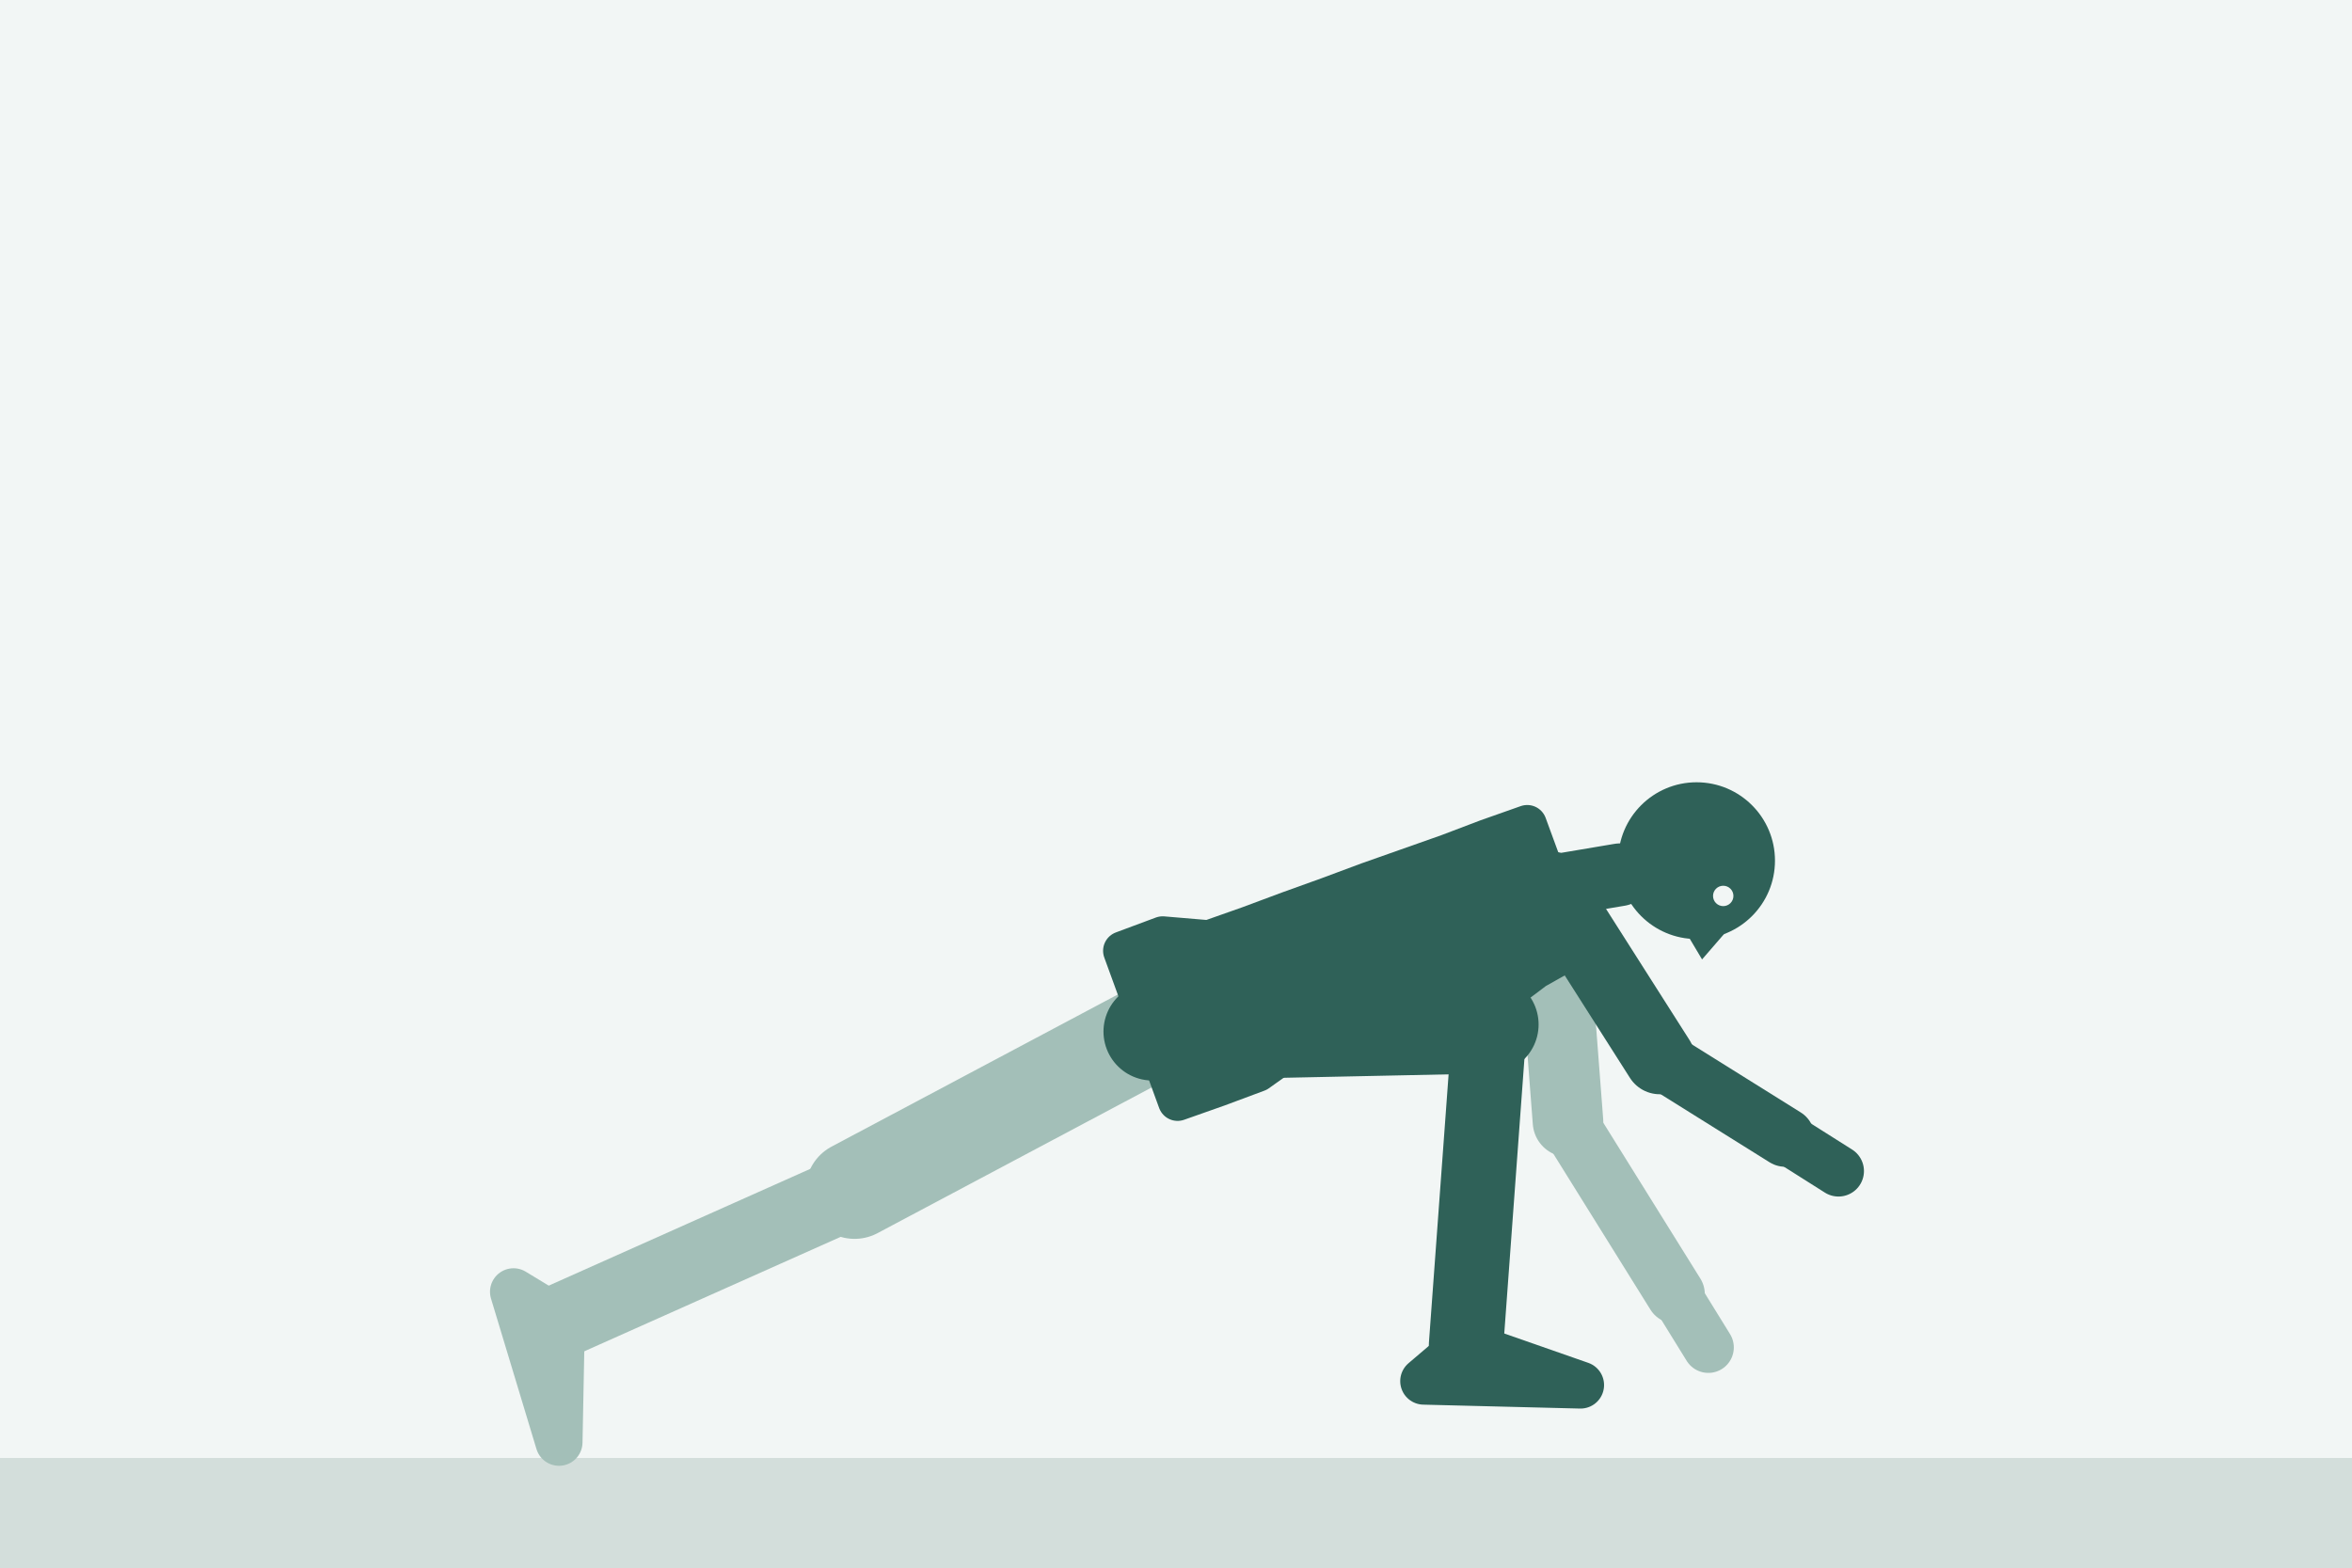
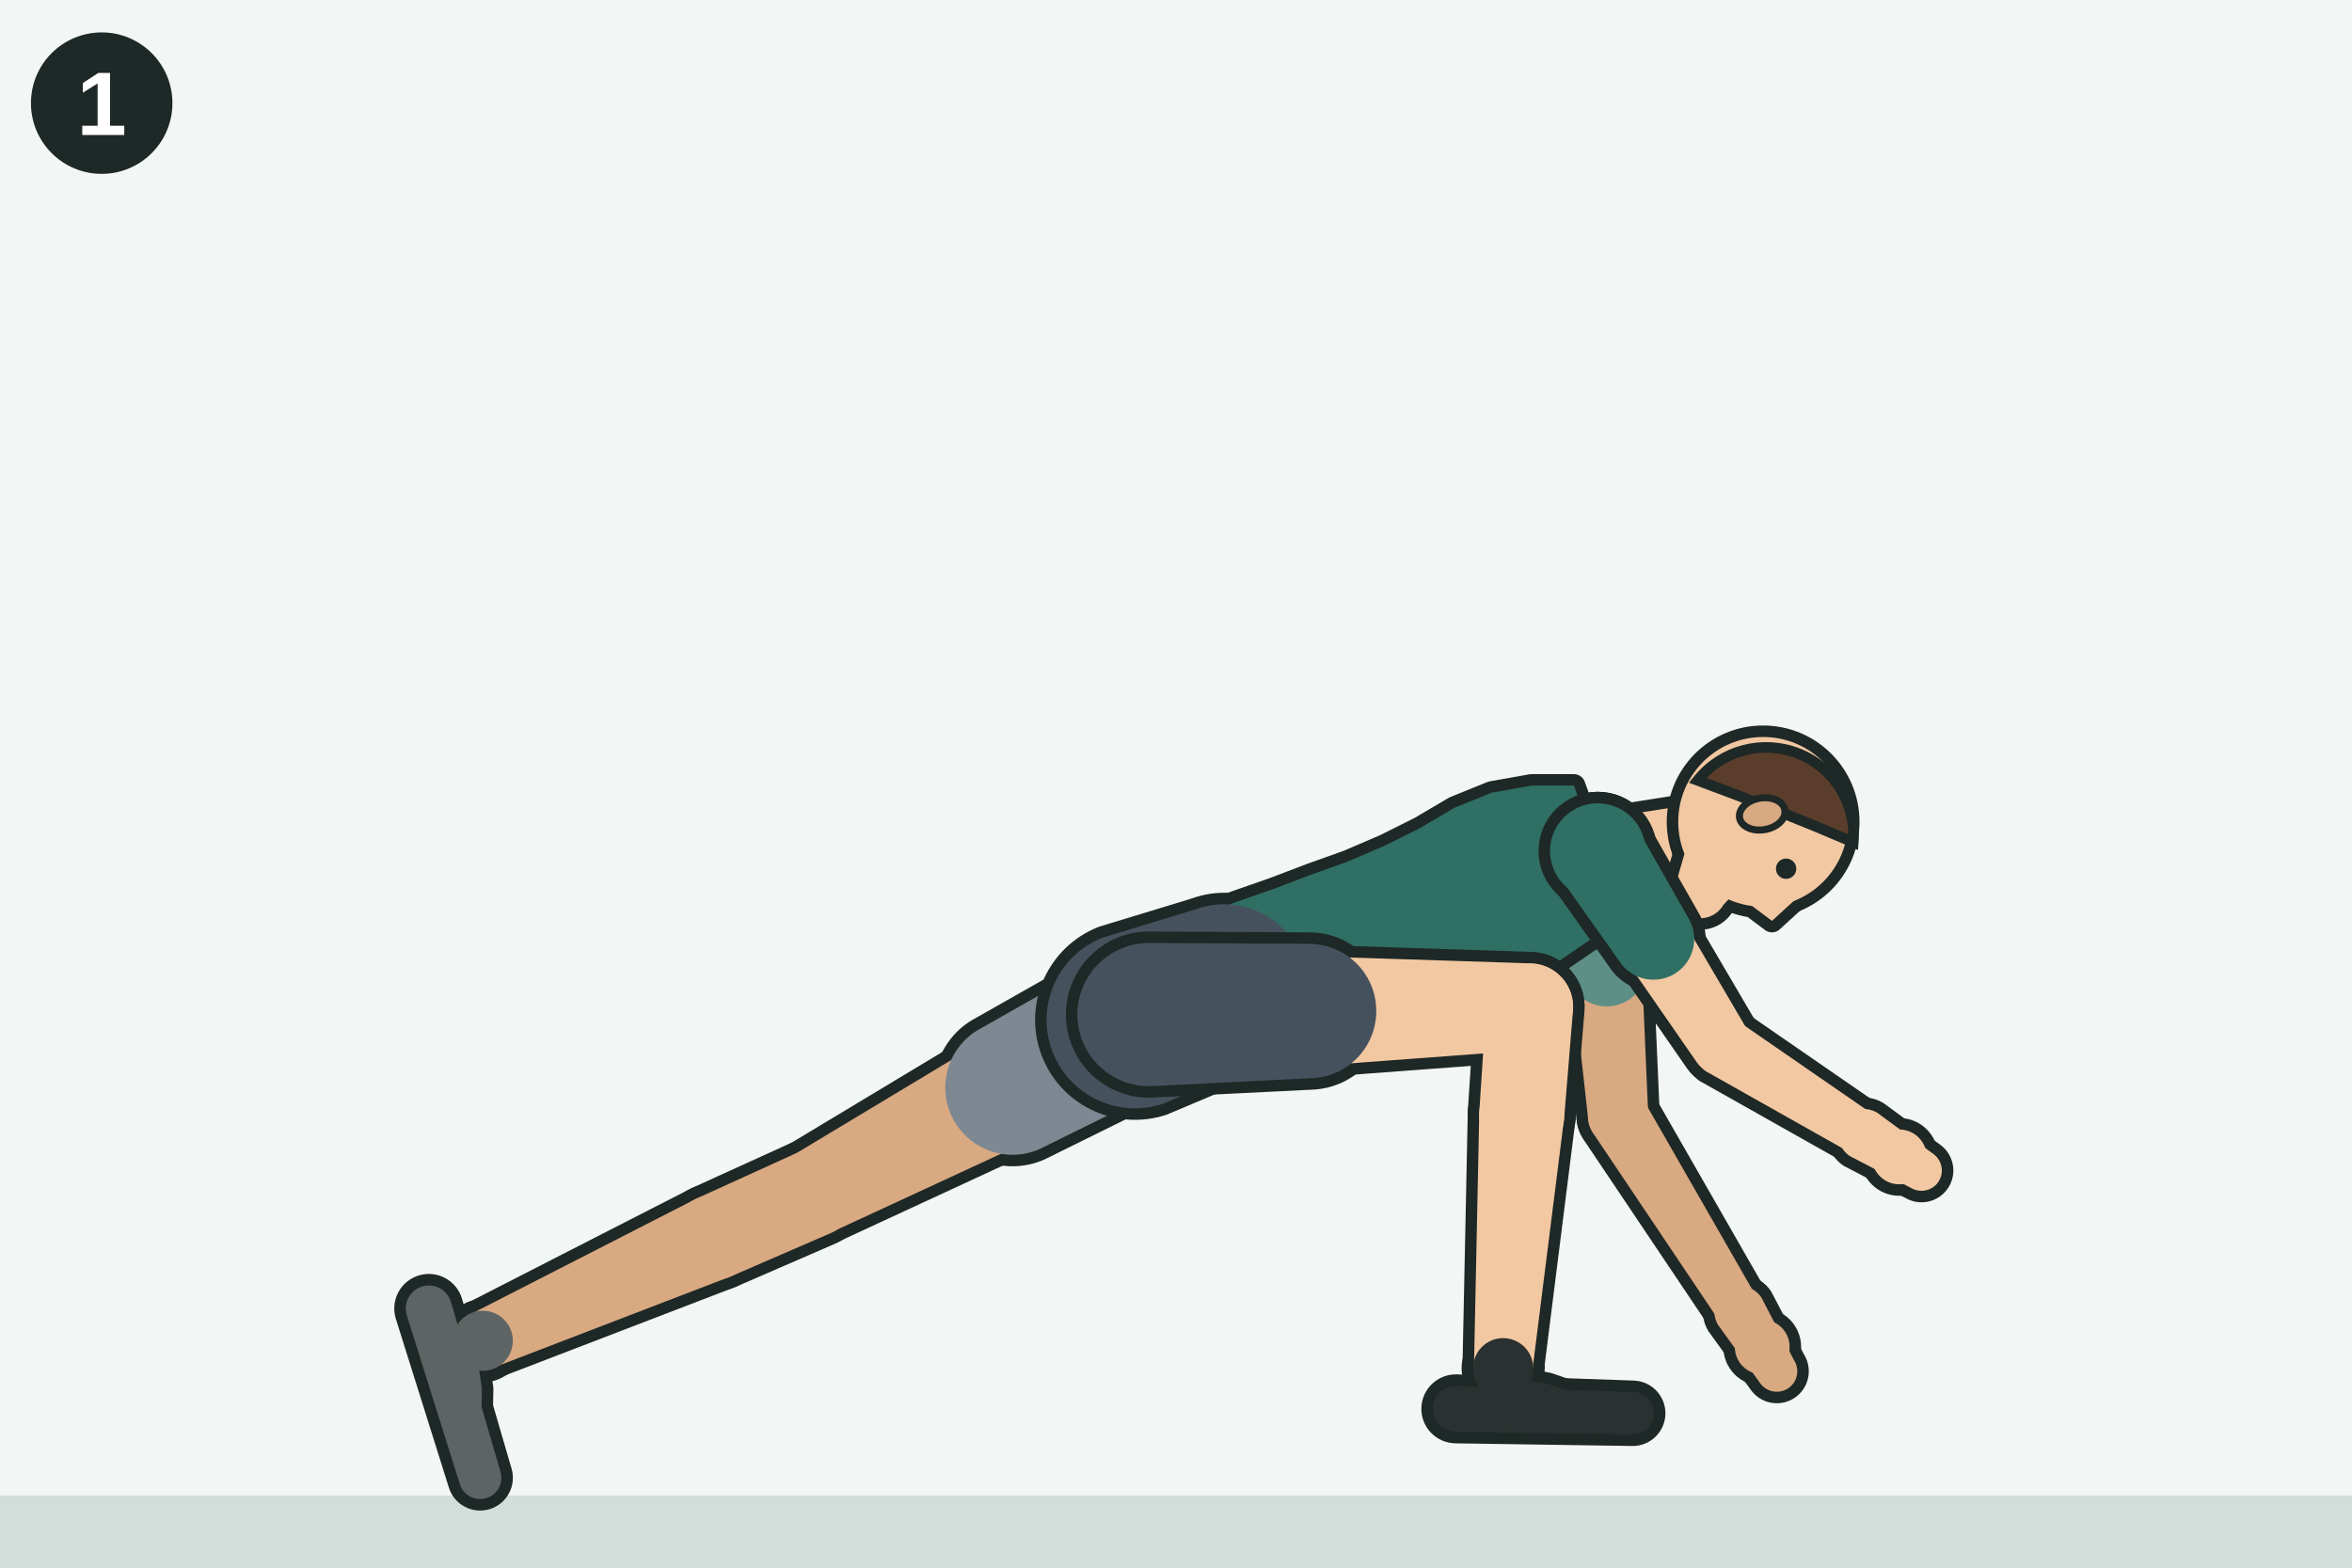
- <svg xmlns="http://www.w3.org/2000/svg" viewBox="0 0 300 200" width="300" height="200" role="img" aria-label="Affondo con rotazione toracica – posizione iniziale">
+ <svg xmlns="http://www.w3.org/2000/svg" viewBox="17 17 266 177" width="300" height="200" role="img" aria-label="Affondo con rotazione toracica – posizione iniziale">
  <rect x="-200" y="-200" width="700" height="600" fill="#F2F6F5" />
  <rect x="-200" y="186" width="700" height="200" fill="#B9CBC6" opacity="0.55" />
-   <line x1="197.7" y1="113.1" x2="200" y2="143.1" stroke="#A3BFB8" stroke-width="9" stroke-linecap="round" />
-   <line x1="200" y1="143.1" x2="213.7" y2="165.1" stroke="#A3BFB8" stroke-width="7.5" stroke-linecap="round" />
-   <line x1="213.7" y1="165.1" x2="217.9" y2="171.9" stroke="#A3BFB8" stroke-width="6.5" stroke-linecap="round" />
-   <line x1="147" y1="131.6" x2="109" y2="151.8" stroke="#A3BFB8" stroke-width="12.5" stroke-linecap="round" />
-   <line x1="109" y1="151.8" x2="71.6" y2="168.5" stroke="#A3BFB8" stroke-width="9.5" stroke-linecap="round" />
-   <path d="M71.6,168.5 L65.5,164.8 L71.3,184 Z" fill="#A3BFB8" stroke="#A3BFB8" stroke-width="6" stroke-linejoin="round" />
-   <path d="M150.2,140.5 L155.3,138.7 L160.4,136.8 L164.9,133.6 L170.1,131.9 L175.4,130.6 L180.9,130.2 L186.4,129.5 L191.3,127.1 L195.8,123.7 L200.6,121 L194.8,105.2 L189.7,107 L184.7,108.9 L179.6,110.7 L174.5,112.5 L169.4,114.4 L164.4,116.2 L159.3,118.1 L154.2,119.9 L148.3,119.4 L143.2,121.3 Z" fill="#2F6158" stroke="#2F6158" stroke-width="5" stroke-linejoin="round" />
-   <line x1="197.7" y1="113.1" x2="206.6" y2="111.6" stroke="#2F6158" stroke-width="8" stroke-linecap="round" />
-   <circle cx="216.4" cy="109.8" r="10" fill="#2F6158" />
-   <path d="M221.6,117.2 L217.1,122.4 L214.9,118.7 Z" fill="#2F6158" />
-   <circle cx="219.8" cy="114.3" r="1.3" fill="#F2F6F5" />
-   <line x1="147" y1="131.6" x2="190" y2="130.7" stroke="#2F6158" stroke-width="12.5" stroke-linecap="round" />
-   <line x1="190" y1="130.7" x2="187" y2="171.6" stroke="#2F6158" stroke-width="9.5" stroke-linecap="round" />
-   <path d="M187,171.6 L181.6,176.2 L201.6,176.7 Z" fill="#2F6158" stroke="#2F6158" stroke-width="6" stroke-linejoin="round" />
-   <line x1="197.7" y1="113.1" x2="211.7" y2="135.1" stroke="#2F6158" stroke-width="9" stroke-linecap="round" />
-   <line x1="211.7" y1="135.1" x2="227.7" y2="145.1" stroke="#2F6158" stroke-width="7.5" stroke-linecap="round" />
-   <line x1="227.7" y1="145.1" x2="234.5" y2="149.4" stroke="#2F6158" stroke-width="6.5" stroke-linecap="round" />
+   <path d="M193.3,113.5 L196.6,143.3 A3.4 3.4 0 0 0 203.4,142.8 L202.1,112.8 A4.4 4.4 0 0 0 193.3,113.5 Z" fill="#D9A982" stroke="#1E2826" stroke-width="2.6" stroke-linejoin="round" />
+   <path d="M197.1,144.9 L211.6,166.5 A2.5 2.5 0 0 0 215.8,163.8 L202.9,141.3 A3.4 3.4 0 0 0 197.1,144.9 Z" fill="#D9A982" stroke="#1E2826" stroke-width="2.6" stroke-linejoin="round" />
+   <path d="M211.3,166.7 L216,173.2 A2.3 2.3 0 0 0 219.9,170.7 L216.2,163.6 A2.9 2.9 0 0 0 211.3,166.7 Z" fill="#D9A982" stroke="#1E2826" stroke-width="2.6" stroke-linejoin="round" />
+   <circle cx="216.3" cy="169.2" r="3.1" fill="#D9A982" stroke="#1E2826" stroke-width="2.6" stroke-linejoin="round" />
+   <circle cx="197.7" cy="113.1" r="5.4" fill="#5E8F86" stroke="#1E2826" stroke-width="2.6" stroke-linejoin="round" />
+   <path d="M192.5,113.5 L194.2,127 A4.6 4.6 0 0 0 203.3,126.3 L202.9,112.7 A5.2 5.2 0 0 0 192.5,113.5 Z" fill="#5E8F86" stroke="#1E2826" stroke-width="2.6" stroke-linejoin="round" />
+   <path d="M193.3,113.5 L196.6,143.3 A3.4 3.4 0 0 0 203.4,142.8 L202.1,112.8 A4.4 4.4 0 0 0 193.3,113.5 Z" fill="#D9A982" />
+   <path d="M197.1,144.9 L211.6,166.5 A2.5 2.5 0 0 0 215.8,163.8 L202.9,141.3 A3.4 3.4 0 0 0 197.1,144.9 Z" fill="#D9A982" />
+   <path d="M211.3,166.7 L216,173.2 A2.3 2.3 0 0 0 219.9,170.7 L216.2,163.6 A2.9 2.9 0 0 0 211.3,166.7 Z" fill="#D9A982" />
+   <circle cx="216.3" cy="169.2" r="3.1" fill="#D9A982" />
+   <circle cx="197.7" cy="113.1" r="5.4" fill="#5E8F86" />
+   <path d="M192.5,113.5 L194.2,127 A4.6 4.6 0 0 0 203.3,126.3 L202.9,112.7 A5.2 5.2 0 0 0 192.5,113.5 Z" fill="#5E8F86" />
+   <path d="M143.6,125.3 L106.7,147.5 A4.9 4.9 0 0 0 111.3,156.1 L150.4,138 A7.2 7.2 0 0 0 143.6,125.3 Z" fill="#D9A982" stroke="#1E2826" stroke-width="2.6" stroke-linejoin="round" />
+   <path d="M107,147.3 L95.8,152.4 A4.8 4.8 0 0 0 99.7,161.2 L111,156.3 A4.9 4.9 0 0 0 107,147.3 Z" fill="#D9A982" stroke="#1E2826" stroke-width="2.6" stroke-linejoin="round" />
+   <path d="M95.8,152.4 L70.2,165.5 A3.3 3.3 0 0 0 72.9,171.5 L99.7,161.2 A4.8 4.8 0 0 0 95.8,152.4 Z" fill="#D9A982" stroke="#1E2826" stroke-width="2.6" stroke-linejoin="round" />
+   <path d="M70.6,167.9 L65.5,164.8 L71.3,184 L71.5,173.9 Z" fill="#5D6463" stroke="#1E2826" stroke-width="2.6" stroke-linejoin="round" />
+   <path d="M63,165.6 L69,184.7 A2.4 2.4 0 0 0 73.6,183.3 L68,164.1 A2.6 2.6 0 0 0 63,165.6 Z" fill="#5D6463" stroke="#1E2826" stroke-width="2.6" stroke-linejoin="round" />
+   <circle cx="71.6" cy="168.5" r="3.4" fill="#5D6463" stroke="#1E2826" stroke-width="2.6" stroke-linejoin="round" />
+   <circle cx="147" cy="131.6" r="7.8" fill="#7D8892" stroke="#1E2826" stroke-width="2.6" stroke-linejoin="round" />
+   <path d="M143.2,124.5 L127.5,133.4 A7.6 7.6 0 0 0 134.6,146.8 L150.8,138.8 A8.1 8.1 0 0 0 143.2,124.5 Z" fill="#7D8892" stroke="#1E2826" stroke-width="2.6" stroke-linejoin="round" />
+   <path d="M143.6,125.3 L106.7,147.5 A4.9 4.9 0 0 0 111.3,156.1 L150.4,138 A7.2 7.2 0 0 0 143.6,125.3 Z" fill="#D9A982" />
+   <path d="M107,147.3 L95.8,152.4 A4.8 4.8 0 0 0 99.7,161.2 L111,156.3 A4.9 4.9 0 0 0 107,147.3 Z" fill="#D9A982" />
+   <path d="M95.8,152.4 L70.2,165.5 A3.3 3.3 0 0 0 72.9,171.5 L99.7,161.2 A4.8 4.8 0 0 0 95.8,152.4 Z" fill="#D9A982" />
+   <path d="M70.6,167.9 L65.5,164.8 L71.3,184 L71.5,173.9 Z" fill="#5D6463" />
+   <path d="M63,165.6 L69,184.7 A2.4 2.4 0 0 0 73.6,183.3 L68,164.1 A2.6 2.6 0 0 0 63,165.6 Z" fill="#5D6463" />
+   <circle cx="71.6" cy="168.5" r="3.4" fill="#5D6463" />
+   <circle cx="147" cy="131.6" r="7.8" fill="#7D8892" />
+   <path d="M143.2,124.5 L127.5,133.4 A7.6 7.6 0 0 0 134.6,146.8 L150.8,138.8 A8.1 8.1 0 0 0 143.2,124.5 Z" fill="#7D8892" />
+   <path d="M198.3,116.7 L207.2,114.9 A3.4 3.4 0 0 0 206,108.2 L197.1,109.6 A3.6 3.6 0 0 0 198.3,116.7 Z" fill="#F2C8A2" stroke="#1E2826" stroke-width="2.6" stroke-linejoin="round" />
+   <path d="M198.3,116.7 L207.2,114.9 A3.4 3.4 0 0 0 206,108.2 L197.1,109.6 A3.6 3.6 0 0 0 198.3,116.7 Z" fill="#F2C8A2" />
+   <path d="M149.7,139.1 L153.9,137.6 L158.1,135.9 L162.2,134 L166.3,131.9 L170.7,130.9 L175.3,130.6 L180,130.2 L184.6,129.6 L188.8,128.2 L192.8,125.9 L196.6,123.3 L200.6,121.1 L195,105.7 L190.2,105.7 L185.7,106.5 L181.5,108.2 L177.6,110.5 L173.6,112.5 L169.4,114.3 L165.2,115.8 L161,117.4 L156.7,118.9 L152.5,120.5 L148.3,122 L144,123.5 Z" fill="#2F6F64" stroke="#1E2826" stroke-width="2.6" stroke-linejoin="round" />
+   <path d="M148.5,141.7 L158.7,137.4 A9.4 9.4 0 0 0 152.2,119.7 L141.7,122.9 A10 10 0 0 0 148.5,141.7 Z" fill="#45525E" stroke="#1E2826" stroke-width="2.6" stroke-linejoin="round" />
+   <path d="M149.7,139.1 L153.9,137.6 L158.1,135.9 L162.2,134 L166.3,131.9 L170.7,130.9 L175.3,130.6 L180,130.2 L184.6,129.6 L188.8,128.2 L192.8,125.9 L196.6,123.3 L200.6,121.1 L195,105.7 L190.2,105.7 L185.7,106.5 L181.5,108.2 L177.6,110.5 L173.6,112.5 L169.4,114.3 L165.2,115.8 L161,117.4 L156.7,118.9 L152.5,120.5 L148.3,122 L144,123.5 Z" fill="#2F6F64" />
+   <path d="M148.5,141.7 L158.7,137.4 A9.4 9.4 0 0 0 152.2,119.7 L141.7,122.9 A10 10 0 0 0 148.5,141.7 Z" fill="#45525E" />
+   <circle cx="216.4" cy="109.8" r="9.6" fill="#F2C8A2" stroke="#1E2826" stroke-width="2.6" stroke-linejoin="round" />
+   <path d="M220.9,117.8 L217.4,121 L215,119.2 Z" fill="#F2C8A2" stroke="#1E2826" stroke-width="2.6" stroke-linejoin="round" />
+   <path d="M209.1,107.9 L206.7,116.2 A3 3 0 0 0 211.9,119.2 L217.8,112.8 A5 5 0 0 0 209.1,107.9 Z" fill="#F2C8A2" stroke="#1E2826" stroke-width="2.6" stroke-linejoin="round" />
+   <circle cx="216.4" cy="109.8" r="9.6" fill="#F2C8A2" />
+   <path d="M220.9,117.8 L217.4,121 L215,119.2 Z" fill="#F2C8A2" />
+   <path d="M209.1,107.9 L206.7,116.2 A3 3 0 0 0 211.9,119.2 L217.8,112.8 A5 5 0 0 0 209.1,107.9 Z" fill="#F2C8A2" />
+   <path d="M226.6,112.1 A9.9 9.9 0 0 0 209,105.1 Q218.2,108.5 226.6,112.1 Z" fill="#5A3E2B" stroke="#1E2826" stroke-width="1.2" />
+   <circle cx="219" cy="115.1" r="1.15" fill="#1E2826" />
+   <ellipse cx="216.3" cy="108.9" rx="1.8" ry="2.6" transform="rotate(-100 216.3 108.9)" fill="#D9A982" stroke="#1E2826" stroke-width="0.8" />
+   <path d="M147.1,138.8 L190.1,135.6 A4.9 4.9 0 0 0 189.9,125.8 L146.8,124.4 A7.2 7.2 0 0 0 147.1,138.8 Z" fill="#F2C8A2" stroke="#1E2826" stroke-width="2.6" stroke-linejoin="round" />
+   <path d="M185.1,130.4 L184.3,142.6 A4.8 4.8 0 0 0 193.9,143.3 L194.9,131.1 A4.9 4.9 0 0 0 185.1,130.4 Z" fill="#F2C8A2" stroke="#1E2826" stroke-width="2.6" stroke-linejoin="round" />
+   <path d="M184.3,142.6 L183.7,171.4 A3.3 3.3 0 0 0 190.3,171.9 L193.9,143.3 A4.8 4.8 0 0 0 184.3,142.6 Z" fill="#F2C8A2" stroke="#1E2826" stroke-width="2.6" stroke-linejoin="round" />
+   <path d="M186.2,172.3 L181.6,176.2 L201.6,176.7 L192.1,173.4 Z" fill="#2B3130" stroke="#1E2826" stroke-width="2.6" stroke-linejoin="round" />
+   <path d="M181.6,178.8 L201.6,179.1 A2.4 2.4 0 0 0 201.7,174.3 L181.7,173.6 A2.6 2.6 0 0 0 181.6,178.8 Z" fill="#2B3130" stroke="#1E2826" stroke-width="2.6" stroke-linejoin="round" />
+   <circle cx="187" cy="171.6" r="3.4" fill="#2B3130" stroke="#1E2826" stroke-width="2.6" stroke-linejoin="round" />
+   <circle cx="147" cy="131.6" r="7.8" fill="#45525E" stroke="#1E2826" stroke-width="2.6" stroke-linejoin="round" />
+   <path d="M147.1,139.7 L165.2,138.8 A7.6 7.6 0 0 0 164.9,123.6 L146.8,123.5 A8.1 8.1 0 0 0 147.1,139.7 Z" fill="#45525E" stroke="#1E2826" stroke-width="2.6" stroke-linejoin="round" />
+   <path d="M147.1,138.8 L190.1,135.6 A4.9 4.9 0 0 0 189.9,125.8 L146.8,124.4 A7.2 7.2 0 0 0 147.1,138.8 Z" fill="#F2C8A2" />
+   <path d="M185.1,130.4 L184.3,142.6 A4.8 4.8 0 0 0 193.9,143.3 L194.9,131.1 A4.9 4.9 0 0 0 185.1,130.4 Z" fill="#F2C8A2" />
+   <path d="M184.3,142.6 L183.7,171.4 A3.3 3.3 0 0 0 190.3,171.9 L193.9,143.3 A4.8 4.8 0 0 0 184.3,142.6 Z" fill="#F2C8A2" />
+   <path d="M186.2,172.3 L181.6,176.2 L201.6,176.7 L192.1,173.4 Z" fill="#2B3130" />
+   <path d="M181.6,178.8 L201.6,179.1 A2.4 2.4 0 0 0 201.7,174.3 L181.7,173.6 A2.6 2.6 0 0 0 181.6,178.8 Z" fill="#2B3130" />
+   <circle cx="187" cy="171.6" r="3.4" fill="#2B3130" />
+   <circle cx="147" cy="131.6" r="7.8" fill="#45525E" />
+   <path d="M147.1,139.7 L165.2,138.8 A7.6 7.6 0 0 0 164.9,123.6 L146.8,123.5 A8.1 8.1 0 0 0 147.1,139.7 Z" fill="#45525E" />
+   <path d="M194,115.5 L208.9,137 A3.4 3.4 0 0 0 214.6,133.3 L201.4,110.8 A4.4 4.4 0 0 0 194,115.5 Z" fill="#F2C8A2" stroke="#1E2826" stroke-width="2.6" stroke-linejoin="round" />
+   <path d="M209.9,138 L226.4,147.3 A2.5 2.5 0 0 0 229,143 L213.5,132.3 A3.4 3.4 0 0 0 209.9,138 Z" fill="#F2C8A2" stroke="#1E2826" stroke-width="2.6" stroke-linejoin="round" />
+   <path d="M226.2,147.6 L233.3,151.3 A2.3 2.3 0 0 0 235.7,147.4 L229.3,142.7 A2.9 2.9 0 0 0 226.2,147.6 Z" fill="#F2C8A2" stroke="#1E2826" stroke-width="2.6" stroke-linejoin="round" />
+   <circle cx="231.8" cy="147.7" r="3.1" fill="#F2C8A2" stroke="#1E2826" stroke-width="2.6" stroke-linejoin="round" />
+   <circle cx="197.7" cy="113.1" r="5.4" fill="#2F6F64" stroke="#1E2826" stroke-width="2.6" stroke-linejoin="round" />
+   <path d="M193.3,115.9 L200.1,125.5 A4.6 4.6 0 0 0 207.9,120.6 L202.1,110.4 A5.2 5.2 0 0 0 193.3,115.9 Z" fill="#2F6F64" stroke="#1E2826" stroke-width="2.6" stroke-linejoin="round" />
+   <path d="M194,115.5 L208.9,137 A3.4 3.4 0 0 0 214.6,133.3 L201.4,110.8 A4.4 4.4 0 0 0 194,115.5 Z" fill="#F2C8A2" />
+   <path d="M209.9,138 L226.4,147.3 A2.5 2.5 0 0 0 229,143 L213.5,132.3 A3.4 3.4 0 0 0 209.9,138 Z" fill="#F2C8A2" />
+   <path d="M226.2,147.6 L233.3,151.3 A2.3 2.3 0 0 0 235.7,147.4 L229.3,142.7 A2.9 2.9 0 0 0 226.2,147.6 Z" fill="#F2C8A2" />
+   <circle cx="231.8" cy="147.7" r="3.1" fill="#F2C8A2" />
+   <circle cx="197.7" cy="113.1" r="5.4" fill="#2F6F64" />
+   <path d="M193.3,115.9 L200.1,125.5 A4.6 4.6 0 0 0 207.9,120.6 L202.1,110.4 A5.2 5.2 0 0 0 193.3,115.9 Z" fill="#2F6F64" />
+   <circle cx="28.5" cy="28.5" r="8" fill="#1E2826" />
+   <text x="28.5" y="32.1" font-family="Public Sans,Segoe UI,Arial,sans-serif" font-size="10.2" font-weight="800" fill="#fff" text-anchor="middle">1</text>
</svg>
